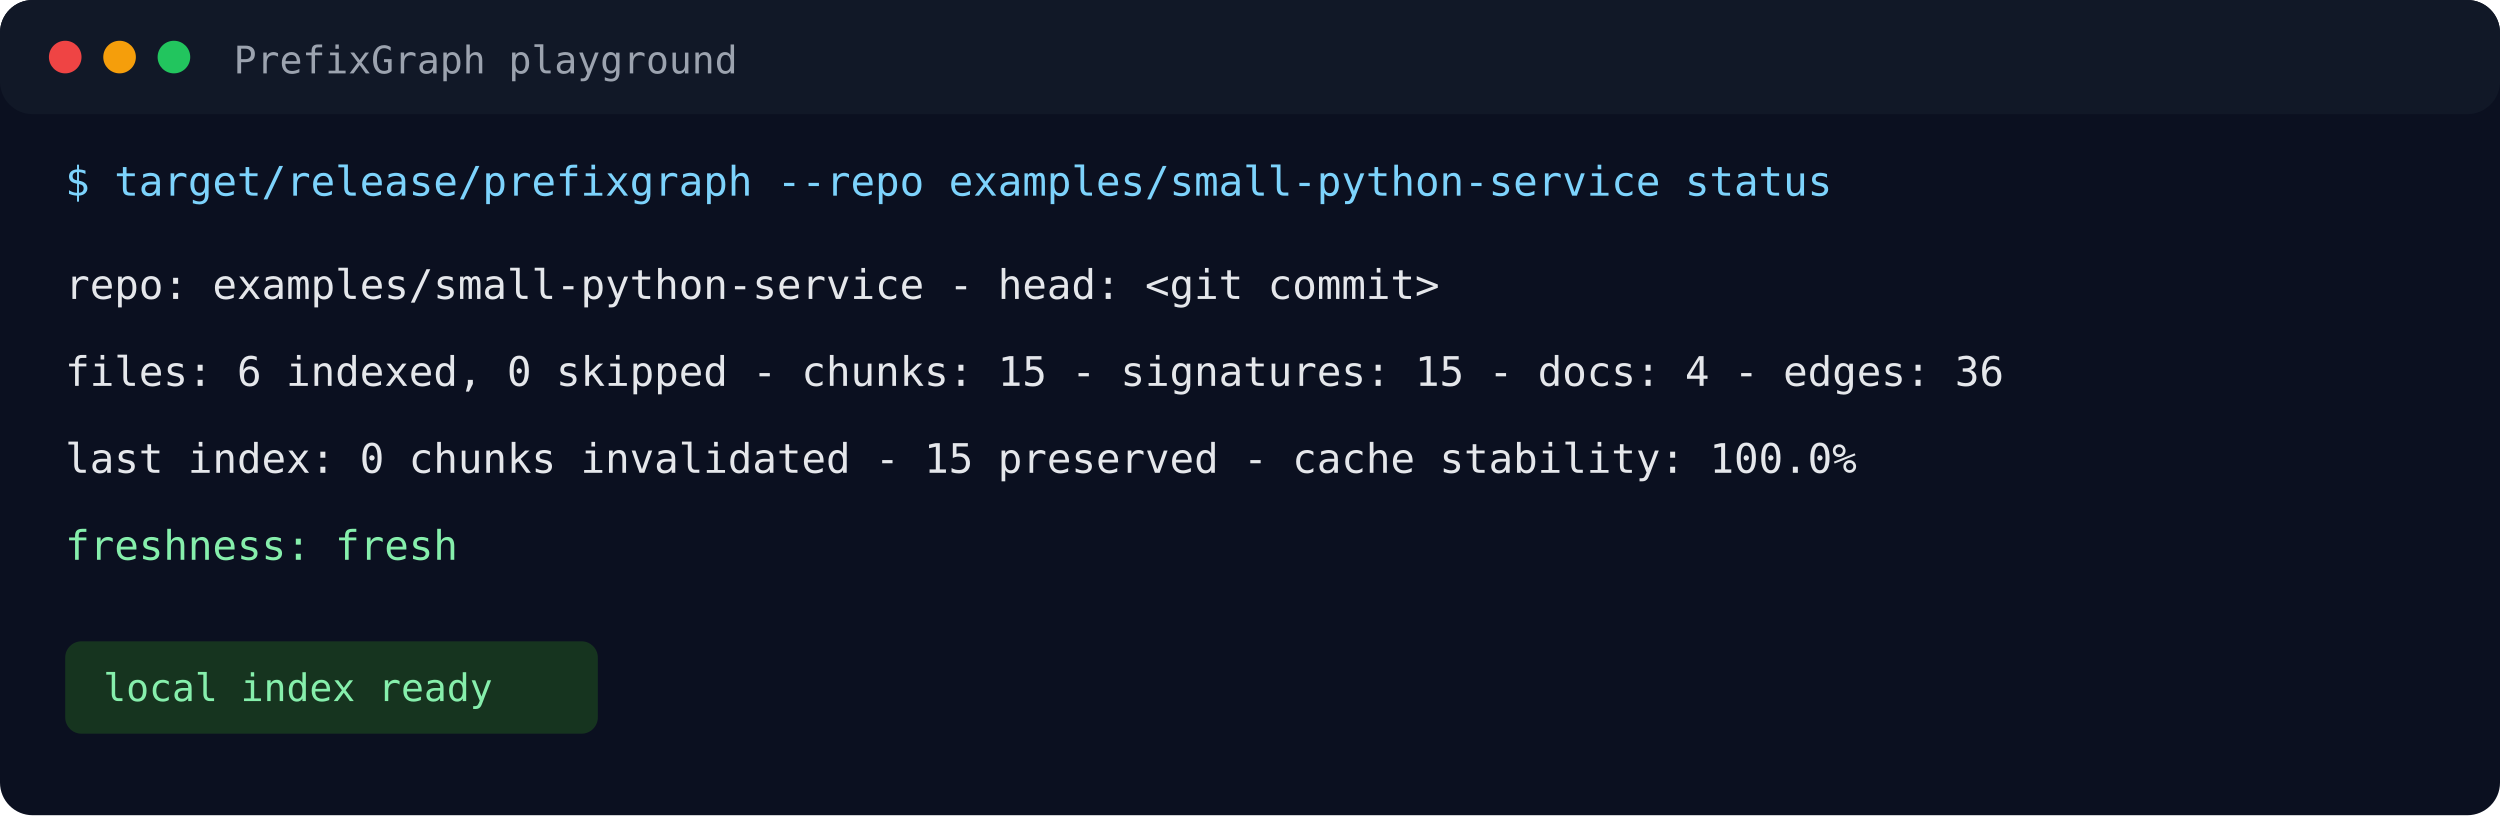
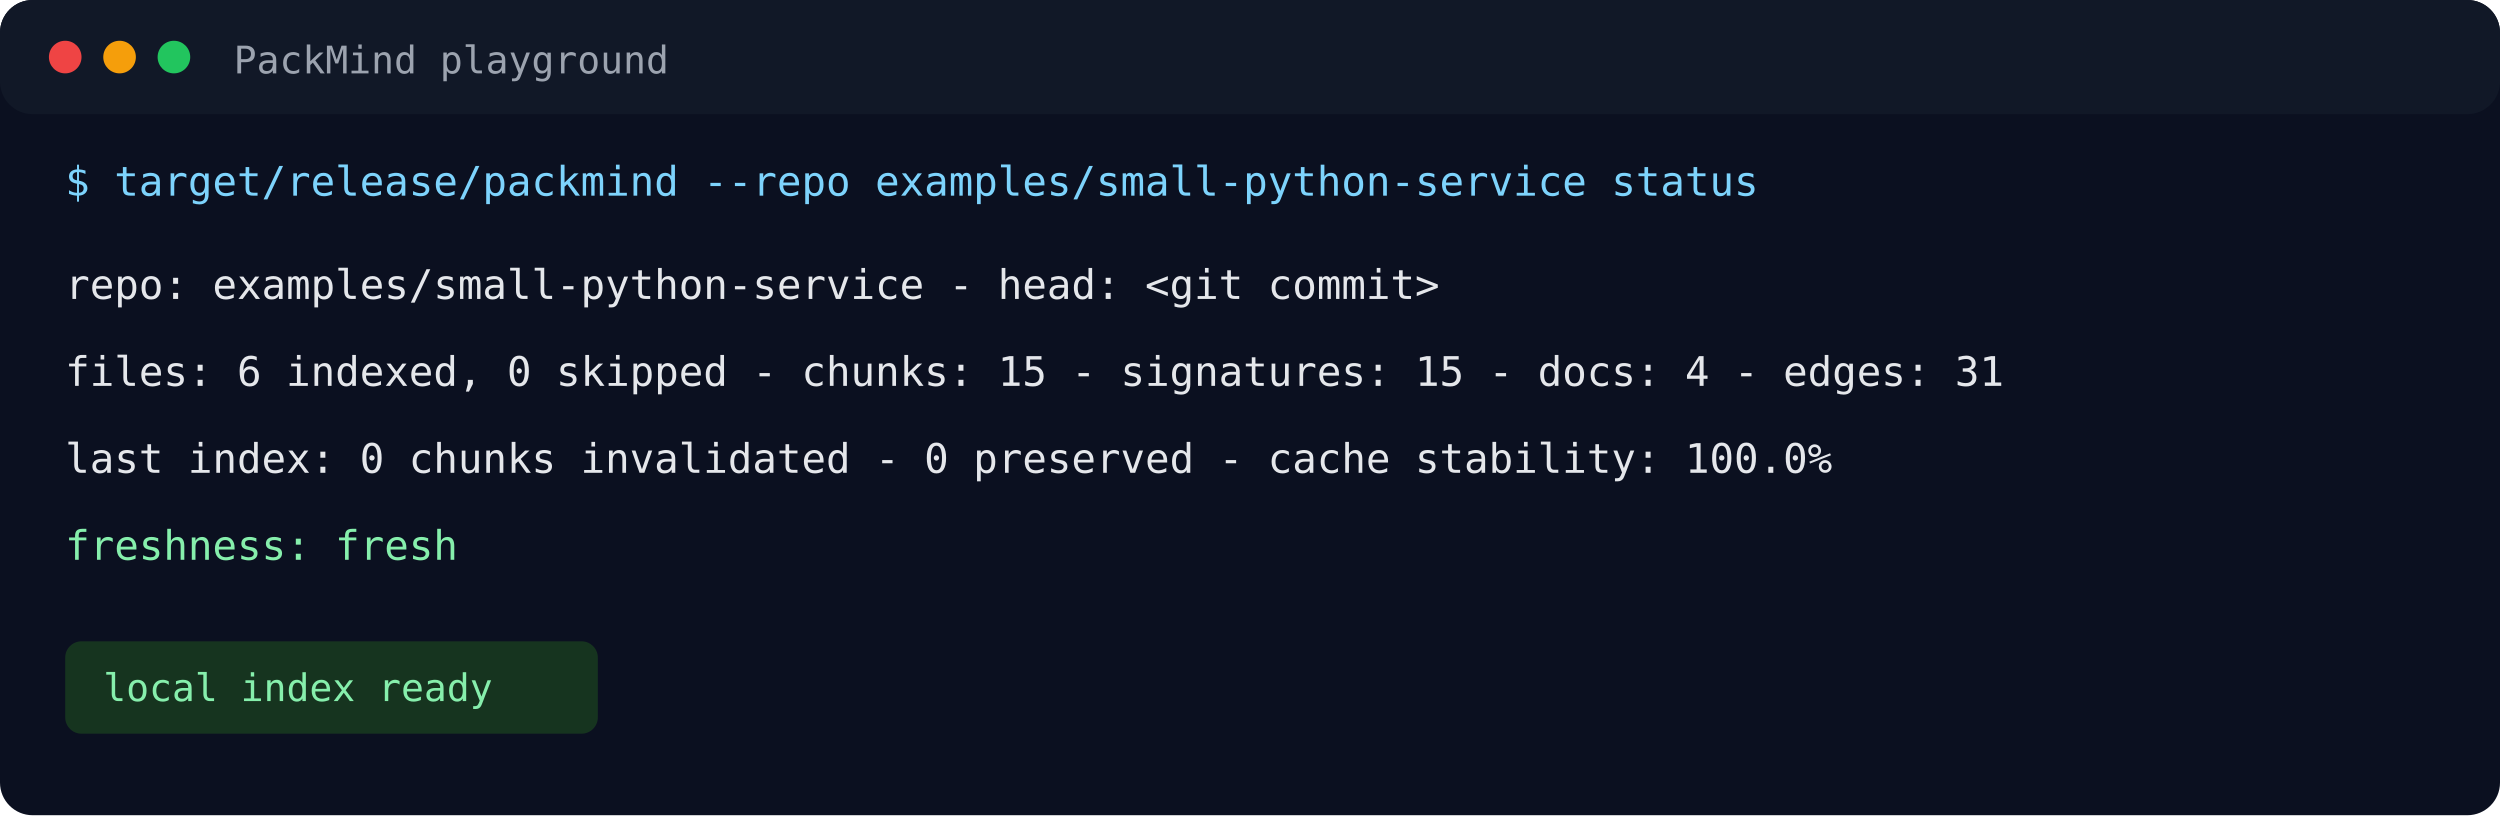
<svg xmlns="http://www.w3.org/2000/svg" width="920" height="300" viewBox="0 0 920 300" role="img" aria-labelledby="title desc">
  <rect width="920" height="300" rx="12" fill="#0b1020" />
  <rect x="0" y="0" width="920" height="42" rx="12" fill="#111827" />
  <circle cx="24" cy="21" r="6" fill="#ef4444" />
  <circle cx="44" cy="21" r="6" fill="#f59e0b" />
  <circle cx="64" cy="21" r="6" fill="#22c55e" />
-   <text x="86" y="27" fill="#9ca3af" font-family="ui-monospace, SFMono-Regular, Menlo, Consolas, monospace" font-size="14">PrefixGraph playground</text>
-   <text x="24" y="72" fill="#7dd3fc" font-family="ui-monospace, SFMono-Regular, Menlo, Consolas, monospace" font-size="15">$ target/release/prefixgraph --repo examples/small-python-service status</text>
+   <text x="86" y="27" fill="#9ca3af" font-family="ui-monospace, SFMono-Regular, Menlo, Consolas, monospace" font-size="14">PackMind playground</text>
+   <text x="24" y="72" fill="#7dd3fc" font-family="ui-monospace, SFMono-Regular, Menlo, Consolas, monospace" font-size="15">$ target/release/packmind --repo examples/small-python-service status</text>
  <text x="24" y="110" fill="#e5e7eb" font-family="ui-monospace, SFMono-Regular, Menlo, Consolas, monospace" font-size="15">repo: examples/small-python-service - head: &lt;git commit&gt;</text>
-   <text x="24" y="142" fill="#e5e7eb" font-family="ui-monospace, SFMono-Regular, Menlo, Consolas, monospace" font-size="15">files: 6 indexed, 0 skipped - chunks: 15 - signatures: 15 - docs: 4 - edges: 36</text>
-   <text x="24" y="174" fill="#e5e7eb" font-family="ui-monospace, SFMono-Regular, Menlo, Consolas, monospace" font-size="15">last index: 0 chunks invalidated - 15 preserved - cache stability: 100.0%</text>
+   <text x="24" y="142" fill="#e5e7eb" font-family="ui-monospace, SFMono-Regular, Menlo, Consolas, monospace" font-size="15">files: 6 indexed, 0 skipped - chunks: 15 - signatures: 15 - docs: 4 - edges: 31</text>
+   <text x="24" y="174" fill="#e5e7eb" font-family="ui-monospace, SFMono-Regular, Menlo, Consolas, monospace" font-size="15">last index: 0 chunks invalidated - 0 preserved - cache stability: 100.0%</text>
  <text x="24" y="206" fill="#86efac" font-family="ui-monospace, SFMono-Regular, Menlo, Consolas, monospace" font-size="15">freshness: fresh</text>
  <rect x="24" y="236" width="196" height="34" rx="6" fill="#16341f" />
  <text x="38" y="258" fill="#86efac" font-family="ui-monospace, SFMono-Regular, Menlo, Consolas, monospace" font-size="14">local index ready</text>
</svg>
